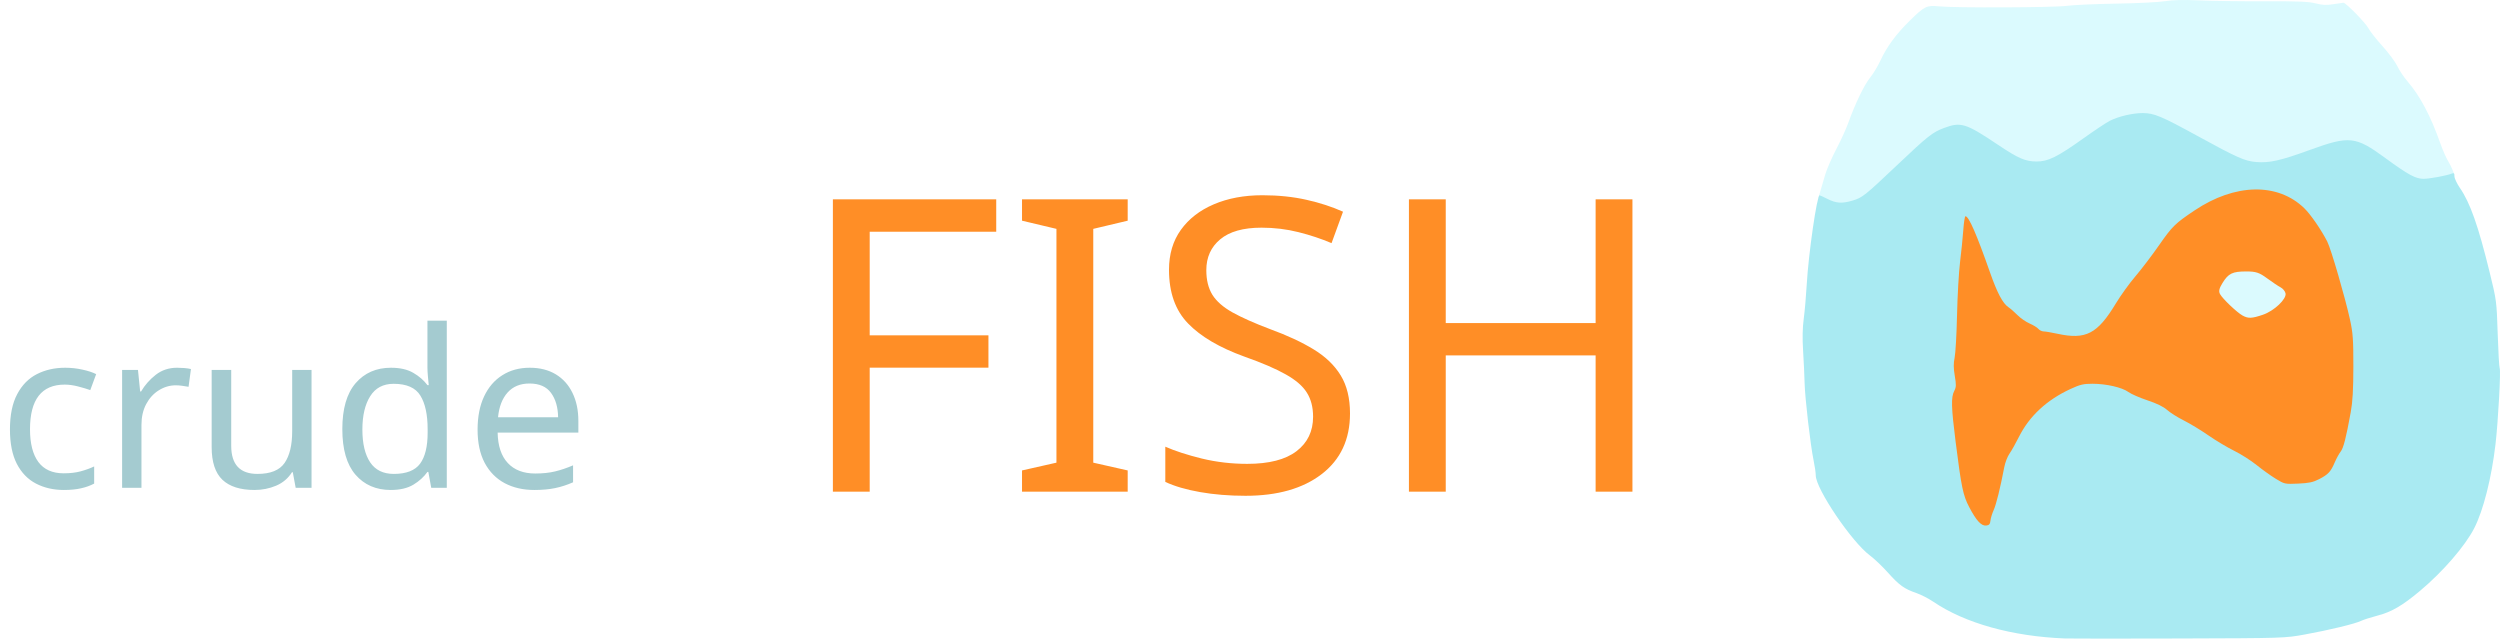
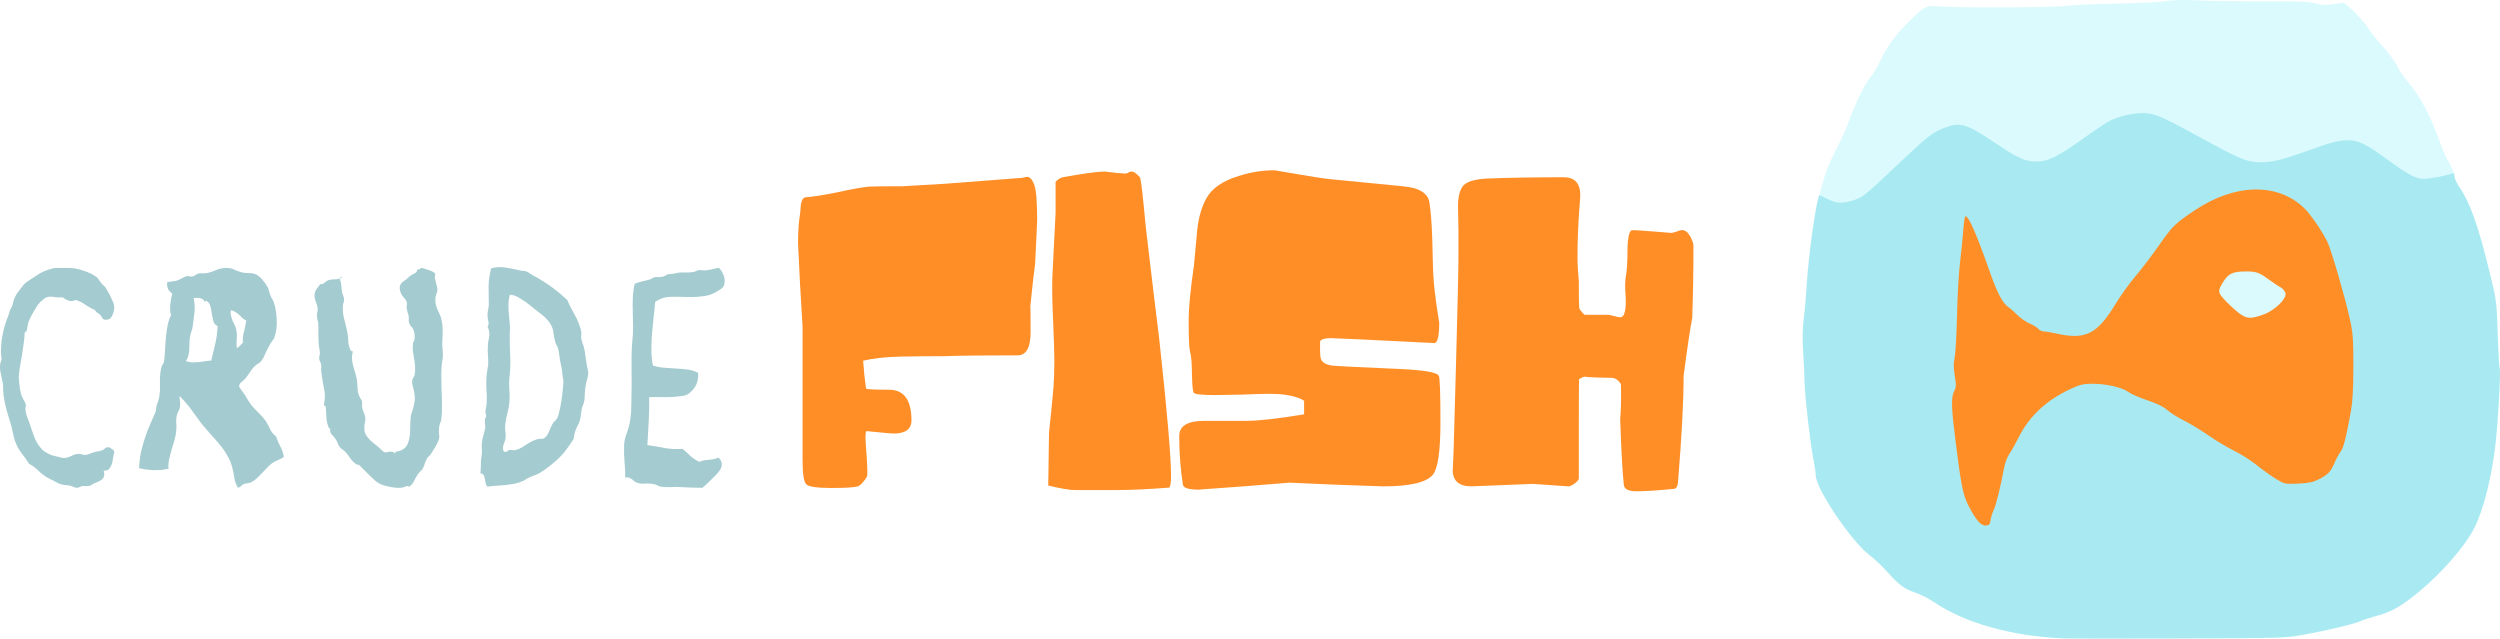
<svg xmlns="http://www.w3.org/2000/svg" width="391.476" height="100" id="svg2" version="1.1">
  <defs id="defs4" />
  <g id="layer1" transform="translate(-37.18427,-555.5168)">
-     <text xml:space="preserve" style="font-style:normal;font-variant:normal;font-weight:normal;font-stretch:normal;line-height:0%;font-family:'Conventional Wisdom';-inkscape-font-specification:'Conventional Wisdom';letter-spacing:0px;word-spacing:0px;fill:#ff8e26;fill-opacity:1;stroke:none;" x="161.385" y="632.509" id="text2985">
-       <tspan id="tspan2987" x="161.385" y="632.509" style="font-size:64.11px;line-height:1.25;fill:#ff8e26;fill-opacity:1;">FISH</tspan>
-     </text>
-     <text xml:space="preserve" style="font-style:normal;font-variant:normal;font-weight:normal;font-stretch:normal;line-height:0%;font-family:Remnant;-inkscape-font-specification:Remnant;letter-spacing:0px;word-spacing:0px;fill:#a4cbd0;fill-opacity:1;stroke:none;" x="36.851" y="631.897" id="text2989">
-       <tspan id="tspan2991" x="36.851" y="631.897" style="font-size:34.443px;line-height:1.25;fill:#a4cbd0;fill-opacity:1;">crude</tspan>
-     </text>
+     <g aria-label="FISH" id="text2985" style="font-style:normal;font-variant:normal;font-weight:normal;font-stretch:normal;line-height:0%;font-family:'Conventional Wisdom';-inkscape-font-specification:'Conventional Wisdom';letter-spacing:0px;word-spacing:0px;fill:#ff8e26;fill-opacity:1;stroke:none">
+       <path d="m 199.594,589.876 q 0,0.577 -0.321,6.924 -0.321,2.436 -0.769,6.86 0.064,-0.769 0.064,3.847 0,3.654 -2.052,3.654 -7.885,0 -11.476,0.128 -3.334,0 -6.667,0.064 -3.59,0.064 -6.026,0.641 0.128,2.116 0.449,4.359 0.128,0.192 3.59,0.192 3.526,0 3.526,4.808 0,2.052 -2.821,2.052 -0.449,0 -4.231,-0.385 -0.256,0.192 -0.064,2.628 0.256,3.077 0.192,4.295 0,0.256 -0.577,0.962 -0.513,0.641 -0.898,0.769 -0.833,0.256 -4.167,0.256 -3.334,0 -3.911,-0.577 -0.577,-0.577 -0.577,-3.847 v -20.836 q 0,-0.256 -0.385,-6.475 -0.321,-6.283 -0.321,-6.539 0,-2.885 0.321,-4.68 0.064,-0.705 0.128,-1.475 0.192,-1.026 0.705,-1.09 1.795,-0.128 4.936,-0.769 3.141,-0.705 4.936,-0.898 1.026,-0.064 5.385,-0.064 0.256,0 3.27,-0.192 3.077,-0.192 3.27,-0.192 0.256,0 5.834,-0.449 5.642,-0.449 5.834,-0.449 0.256,0 0.641,-0.064 0.449,-0.128 0.577,-0.128 0.641,0 1.09,1.09 0.513,1.09 0.513,5.578 z" style="font-size:64.109px;line-height:1.25;fill:#ff8e26;fill-opacity:1" id="path838" />
+       <path d="m 220.558,630.137 q 0,1.282 -0.256,1.731 -4.936,0.385 -8.014,0.385 h -6.86 q -1.154,0 -4.103,-0.705 0,0.256 0.128,-8.334 0.256,-2.18 0.705,-7.116 0.128,-2.052 0.128,-4.167 0,-1.667 -0.192,-6.155 -0.192,-3.847 -0.128,-6.731 0.256,-4.872 0.513,-10.193 v -4.872 q 0.577,-0.577 1.09,-0.705 5.001,-0.898 6.603,-0.898 0.192,0 1.603,0.192 1.41,0.128 1.603,0.128 0.192,0 0.449,-0.128 0.256,-0.192 0.513,-0.192 0.385,0 0.898,0.449 0.513,0.449 0.513,0.641 0.256,1.09 0.833,7.437 1.026,8.783 2.116,17.63 1.859,16.925 1.859,21.605 z" style="font-size:64.109px;line-height:1.25;fill:#ff8e26;fill-opacity:1" id="path840" />
+       <path d="m 262.742,621.739 q 0,6.539 -1.154,8.078 -1.475,1.859 -7.821,1.859 -0.192,0 -7.308,-0.256 -7.116,-0.321 -7.373,-0.321 -0.256,0 -7.18,0.577 -6.86,0.513 -7.052,0.513 -2.308,0 -2.436,-0.769 -0.577,-3.654 -0.577,-7.629 0,-2.372 3.911,-2.372 h 6.539 q 2.949,0 9.104,-1.026 v -2.116 q -0.898,-0.641 -3.077,-0.962 -0.833,-0.128 -2.5,-0.128 -1.282,0 -4.295,0.128 -2.949,0.064 -4.167,0.064 -3.077,0 -3.27,-0.385 -0.192,-0.385 -0.256,-2.885 0,-2.5 -0.321,-3.654 -0.192,-0.833 -0.192,-4.872 0,-2.821 0.833,-8.527 0.256,-2.757 0.513,-5.578 0.321,-2.885 1.41,-4.872 1.282,-2.372 5.065,-3.526 2.757,-0.898 5.642,-0.898 0.128,0 3.398,0.577 3.59,0.641 5.513,0.833 3.27,0.321 9.809,0.962 2.308,0.192 3.205,0.449 2.051,0.641 2.308,2.18 0.321,1.987 0.449,5.77 0.128,5.706 0.192,5.962 0.064,1.41 0.449,4.231 0.449,2.757 0.449,2.885 0,3.205 -0.769,3.205 -15.194,-0.769 -16.22,-0.769 -1.41,0 -1.667,0.513 0,0 0,1.346 0,1.218 0.192,1.539 0.385,0.705 1.667,0.898 1.282,0.128 10.193,0.513 6.155,0.256 6.539,1.09 0.256,0.385 0.256,7.373 z" style="font-size:64.109px;line-height:1.25;fill:#ff8e26;fill-opacity:1" id="path842" />
+       <path d="m 302.362,594.044 q 0,5.898 -0.192,11.283 -0.449,2.18 -1.346,9.039 0,5.962 -0.898,16.861 -0.128,0.769 -0.577,0.833 -3.782,0.385 -5.898,0.385 -1.859,0 -1.987,-0.962 -0.321,-2.949 -0.577,-10.386 0.192,-1.795 0.128,-5.321 -0.064,-0.321 -0.513,-0.705 -0.449,-0.385 -0.898,-0.385 -3.398,-0.064 -3.847,-0.128 -0.449,-0.064 -0.256,-0.064 -0.449,0 -1.026,0.385 -0.064,-0.577 -0.064,6.603 v 8.975 q 0,0.256 -0.641,0.769 -0.641,0.449 -0.962,0.449 -0.192,0 -2.821,-0.192 -2.564,-0.192 -2.757,-0.192 -0.256,0 -4.872,0.192 -4.552,0.192 -4.744,0.192 -2.949,0 -2.949,-2.564 0,-0.385 0.064,-1.282 0.064,-0.962 0.064,-1.475 0,0.321 0.385,-13.655 0.385,-14.04 0.385,-17.053 0,-3.975 0,-3.975 0,-0.321 -0.064,-3.526 -0.064,-2.18 0.641,-3.334 0.769,-1.218 4.103,-1.346 5.065,-0.192 11.796,-0.192 2.885,0 2.564,3.462 -0.321,4.039 -0.385,7.244 -0.064,2.244 0.064,3.911 0.128,1.859 0.128,1.475 0,3.847 0.064,4.359 0,0.256 0.833,1.09 h 3.654 q 0.256,0 0.962,0.192 0.705,0.192 0.962,0.192 0.577,0 0.769,-1.026 0.192,-1.026 0.064,-2.628 -0.128,-1.667 0.064,-2.821 0.256,-1.218 0.256,-4.424 0.064,-2.244 0.577,-2.693 0.128,-0.128 3.077,0.128 3.27,0.256 3.205,0.256 0.192,0 0.769,-0.192 0.641,-0.256 0.898,-0.256 0.769,0 1.346,1.09 0.449,0.833 0.449,1.41 z" style="font-size:64.109px;line-height:1.25;fill:#ff8e26;fill-opacity:1" id="path844" />
+     </g>
+     <g aria-label="crude" id="text2989" style="font-style:normal;font-variant:normal;font-weight:normal;font-stretch:normal;line-height:0%;font-family:Remnant;-inkscape-font-specification:Remnant;letter-spacing:0px;word-spacing:0px;fill:#a4cbd0;fill-opacity:1;stroke:none">
+       <path d="m 53.418,629.21 q 0.138,0.482 0.069,0.827 -0.069,0.31 -0.31,0.517 -0.207,0.207 -0.586,0.379 -0.344,0.138 -0.758,0.31 -0.172,0.069 -0.31,0.207 -0.138,0.103 -0.31,0.138 -0.276,0.069 -0.62,0.034 -0.31,-0.034 -0.586,0.034 -0.276,0.069 -0.448,0.172 -0.172,0.069 -0.31,0.069 -0.276,0 -0.586,-0.138 -0.276,-0.138 -0.586,-0.207 -0.344,-0.069 -0.689,-0.069 -0.31,-0.034 -0.586,-0.103 -0.379,-0.138 -0.861,-0.379 -0.448,-0.276 -0.861,-0.448 -0.999,-0.482 -1.791,-1.24 -0.758,-0.758 -1.55,-1.171 -0.482,-0.792 -1.171,-1.653 -0.689,-0.896 -1.068,-1.998 -0.172,-0.586 -0.31,-1.274 -0.138,-0.689 -0.344,-1.378 -0.31,-0.999 -0.62,-2.067 -0.31,-1.102 -0.482,-2.342 -0.069,-0.586 -0.069,-1.137 0,-0.551 -0.103,-1.068 -0.069,-0.344 -0.172,-0.758 -0.103,-0.413 -0.172,-0.861 -0.069,-0.448 -0.034,-0.896 0.034,-0.448 0.241,-0.861 -0.103,-0.723 -0.103,-1.55 0.034,-0.861 0.138,-1.688 0.138,-0.861 0.344,-1.653 0.207,-0.792 0.448,-1.447 0.103,-0.276 0.207,-0.517 0.103,-0.276 0.172,-0.551 0.069,-0.276 0.172,-0.482 0.138,-0.207 0.241,-0.448 0.172,-0.482 0.241,-0.861 0.103,-0.379 0.344,-0.827 0.138,-0.276 0.344,-0.551 0.241,-0.276 0.448,-0.586 0.276,-0.379 0.482,-0.62 0.241,-0.241 0.482,-0.413 0.241,-0.172 0.517,-0.344 0.31,-0.207 0.723,-0.482 0.689,-0.482 1.274,-0.758 0.62,-0.276 1.584,-0.551 0.379,-0.069 1.068,-0.034 0.723,0 1.24,0 1.068,-0.034 2.101,0.31 1.068,0.31 1.825,0.723 0.276,0.172 0.413,0.276 0.172,0.069 0.276,0.207 0.138,0.103 0.207,0.276 0.103,0.138 0.276,0.379 0.172,0.276 0.448,0.517 0.276,0.207 0.448,0.482 0.103,0.172 0.276,0.517 0.172,0.31 0.31,0.517 0.241,0.482 0.448,0.999 0.241,0.482 0.241,0.999 0,0.62 -0.31,1.24 -0.276,0.62 -0.861,0.654 -0.517,0.034 -0.654,-0.207 -0.103,-0.241 -0.344,-0.517 -0.207,-0.241 -0.482,-0.379 -0.276,-0.138 -0.344,-0.413 -0.827,-0.344 -1.515,-0.827 -0.654,-0.482 -1.55,-0.758 -0.551,0.31 -1.137,0.103 -0.551,-0.241 -0.896,-0.517 -0.723,0.069 -1.343,-0.034 -0.586,-0.138 -1.137,0.034 -0.207,0.069 -0.586,0.379 -0.379,0.31 -0.586,0.551 -0.172,0.172 -0.413,0.551 -0.241,0.379 -0.482,0.792 -0.241,0.413 -0.448,0.827 -0.207,0.413 -0.31,0.689 -0.172,0.517 -0.207,0.999 0,0.482 -0.413,0.723 -0.034,0.964 -0.172,1.825 -0.103,0.827 -0.241,1.653 -0.138,0.792 -0.276,1.55 -0.138,0.758 -0.207,1.55 -0.034,0.172 -0.034,0.379 0.034,0.207 0.034,0.379 0.034,0.689 0.138,1.412 0.103,0.689 0.276,1.171 0.138,0.344 0.344,0.689 0.241,0.344 0.31,0.723 0.034,0.172 -0.034,0.344 -0.034,0.138 -0.034,0.31 0.069,0.758 0.379,1.515 0.31,0.758 0.551,1.55 0.31,0.93 0.62,1.688 0.344,0.758 0.861,1.343 0.172,0.241 0.517,0.517 0.379,0.241 0.654,0.379 0.31,0.172 0.758,0.31 0.448,0.103 0.896,0.207 0.172,0.069 0.517,0.138 0.379,0.034 0.586,0 0.413,-0.069 0.896,-0.31 0.482,-0.276 1.102,-0.31 0.31,0 0.586,0.103 0.31,0.103 0.654,0.034 0.241,-0.034 0.551,-0.172 0.31,-0.138 0.689,-0.241 0.344,-0.103 0.689,-0.138 0.379,-0.069 0.586,-0.172 0.207,-0.069 0.344,-0.241 0.172,-0.207 0.413,-0.207 0.276,-0.034 0.62,0.207 0.379,0.207 0.448,0.482 0.034,0.138 -0.034,0.276 -0.034,0.103 -0.069,0.276 -0.069,0.31 -0.138,0.758 -0.034,0.413 -0.207,0.792 -0.138,0.379 -0.413,0.654 -0.276,0.276 -0.792,0.207 z" style="font-size:34.443px;line-height:1.25;fill:#a4cbd0;fill-opacity:1" id="path847" />
+       <path d="m 74.601,615.984 q 0.207,0.413 0.482,0.758 0.276,0.344 0.517,0.723 0.241,0.379 0.448,0.758 0.207,0.344 0.482,0.723 0.551,0.654 1.171,1.24 0.62,0.586 1.102,1.274 0.413,0.62 0.689,1.274 0.31,0.654 0.93,1.137 0.276,0.861 0.654,1.55 0.413,0.689 0.551,1.653 -0.379,0.276 -0.758,0.413 -0.344,0.138 -0.723,0.344 -0.551,0.31 -0.999,0.792 -0.448,0.448 -0.896,0.93 -0.448,0.482 -0.896,0.896 -0.448,0.413 -0.999,0.654 -0.241,0.069 -0.517,0.103 -0.241,0 -0.448,0.103 -0.276,0.103 -0.448,0.31 -0.138,0.172 -0.482,0.276 -0.482,-0.758 -0.586,-1.584 -0.103,-0.827 -0.344,-1.688 -0.241,-0.896 -0.689,-1.653 -0.413,-0.792 -0.964,-1.481 -0.551,-0.689 -1.137,-1.343 -0.586,-0.654 -1.137,-1.274 -0.586,-0.654 -1.102,-1.343 -0.517,-0.723 -1.033,-1.412 -0.482,-0.723 -1.033,-1.343 -0.517,-0.654 -1.137,-1.24 0,0.413 0.069,0.827 0.069,0.379 0,0.827 -0.034,0.379 -0.207,0.654 -0.172,0.241 -0.241,0.551 -0.172,0.586 -0.138,1.24 0.069,0.654 0,1.309 -0.069,0.758 -0.276,1.481 -0.207,0.723 -0.448,1.481 -0.207,0.723 -0.379,1.481 -0.172,0.723 -0.103,1.515 -0.517,0.138 -1.137,0.207 -0.586,0.034 -1.206,0.034 -0.62,-0.034 -1.206,-0.103 -0.586,-0.103 -1.068,-0.207 0.069,-1.515 0.344,-2.721 0.31,-1.24 0.723,-2.445 0.344,-0.964 0.758,-1.894 0.413,-0.93 0.792,-1.825 0.034,-0.758 0.276,-1.343 0.241,-0.586 0.31,-1.274 0.103,-0.62 0.069,-1.309 0,-0.689 0,-1.343 0.034,-0.689 0.138,-1.274 0.103,-0.62 0.482,-1.137 0.138,-0.93 0.172,-1.929 0.069,-1.033 0.138,-1.998 0.103,-0.999 0.276,-1.894 0.172,-0.896 0.551,-1.619 -0.138,-0.31 -0.172,-0.723 0,-0.448 0.034,-0.896 0.069,-0.482 0.138,-0.93 0.103,-0.448 0.172,-0.792 -0.413,-0.276 -0.654,-0.689 -0.207,-0.448 -0.138,-1.102 0.413,-0.069 0.723,-0.103 0.31,-0.034 0.689,-0.103 0.448,-0.138 0.861,-0.379 0.413,-0.276 0.792,-0.344 0.241,-0.069 0.448,0.034 0.207,0.069 0.448,0 0.276,-0.034 0.448,-0.207 0.207,-0.172 0.482,-0.241 0.276,-0.069 0.586,-0.034 0.344,0.034 0.689,-0.034 0.413,-0.069 0.792,-0.207 0.379,-0.172 0.792,-0.31 0.413,-0.172 0.861,-0.241 0.482,-0.103 1.068,-0.034 0.517,0.069 1.033,0.344 0.551,0.241 1.171,0.379 0.482,0.069 0.999,0.069 0.551,0 1.033,0.207 0.241,0.103 0.517,0.344 0.276,0.241 0.517,0.551 0.276,0.31 0.482,0.62 0.207,0.31 0.344,0.551 0.138,0.276 0.172,0.586 0.069,0.31 0.241,0.689 0.103,0.276 0.276,0.551 0.172,0.241 0.241,0.517 0.207,0.586 0.31,1.309 0.103,0.689 0.138,1.447 0.034,0.723 -0.069,1.447 -0.103,0.723 -0.31,1.274 -0.103,0.276 -0.344,0.551 -0.207,0.276 -0.379,0.586 -0.379,0.689 -0.689,1.378 -0.276,0.689 -0.586,1.102 -0.207,0.276 -0.517,0.448 -0.276,0.138 -0.551,0.413 -0.413,0.379 -0.723,0.896 -0.31,0.482 -0.689,0.964 -0.276,0.344 -0.62,0.586 -0.31,0.241 -0.448,0.689 z m -3.341,-9.403 q -0.482,-0.207 -0.654,-0.723 -0.138,-0.551 -0.241,-1.137 -0.069,-0.62 -0.207,-1.171 -0.138,-0.586 -0.551,-0.861 -0.103,-0.172 -0.241,0 -0.103,0.138 -0.172,0 -0.172,-0.379 -0.689,-0.482 -0.517,-0.103 -0.999,0 0.241,1.171 0.138,2.17 -0.103,0.999 -0.276,2.204 -0.069,0.482 -0.241,0.93 -0.138,0.413 -0.207,0.861 -0.069,0.482 -0.069,0.964 0,0.482 -0.034,0.964 -0.034,0.448 -0.138,0.896 -0.103,0.448 -0.379,0.861 0.482,0.172 0.964,0.207 0.482,0 0.964,-0.034 0.517,-0.069 0.999,-0.138 0.517,-0.103 1.033,-0.103 0.31,-1.309 0.62,-2.583 0.31,-1.274 0.379,-2.824 z m 2.928,0.586 q 0.138,0.689 0.069,1.343 -0.069,0.654 0,1.515 0.207,-0.069 0.482,-0.344 0.276,-0.276 0.482,-0.517 -0.069,-0.861 0.172,-1.722 0.241,-0.861 0.344,-1.757 -0.344,-0.138 -0.62,-0.379 -0.241,-0.276 -0.517,-0.517 -0.241,-0.241 -0.551,-0.413 -0.276,-0.207 -0.723,-0.276 -0.069,0.482 0.034,0.896 0.103,0.379 0.241,0.758 0.172,0.344 0.344,0.689 0.172,0.344 0.241,0.723 z" style="font-size:34.443px;line-height:1.25;fill:#a4cbd0;fill-opacity:1" id="path849" />
+       <path d="m 105.358,598.384 q -0.103,0.379 -0.069,0.689 0.034,0.31 0.138,0.62 0.103,0.31 0.172,0.654 0.103,0.31 0.069,0.689 -0.069,0.344 -0.207,0.689 -0.103,0.31 -0.103,0.689 0,0.792 0.276,1.447 0.31,0.654 0.551,1.24 0.276,0.896 0.31,1.791 0.034,0.896 -0.035,1.791 -0.069,0.792 0.035,1.619 0.103,0.827 -0.035,1.619 -0.172,1.033 -0.172,2.204 0,1.137 0.034,2.342 0.069,1.206 0.069,2.411 0.034,1.171 -0.103,2.308 -0.069,0.344 -0.207,0.654 -0.103,0.31 -0.138,0.62 -0.069,0.586 0,1.102 0.103,0.482 -0.103,0.964 -0.207,0.482 -0.551,1.068 -0.344,0.586 -0.62,0.999 -0.138,0.207 -0.344,0.379 -0.172,0.138 -0.276,0.344 -0.241,0.379 -0.344,0.792 -0.103,0.379 -0.31,0.758 -0.138,0.241 -0.344,0.413 -0.172,0.172 -0.344,0.379 -0.379,0.517 -0.654,1.102 -0.241,0.586 -0.792,0.964 -0.379,-0.172 -0.551,-0.034 -0.138,0.103 -0.482,0.172 -0.413,0.069 -0.93,0.034 -0.517,-0.034 -1.033,-0.138 -0.517,-0.103 -0.999,-0.241 -0.448,-0.138 -0.723,-0.31 -0.344,-0.172 -0.827,-0.62 -0.448,-0.448 -0.792,-0.758 l -1.481,-1.481 q -0.103,-0.069 -0.276,-0.069 -0.172,-0.034 -0.241,-0.103 -0.517,-0.379 -0.896,-0.896 -0.344,-0.551 -0.792,-1.033 -0.207,-0.207 -0.482,-0.379 -0.241,-0.172 -0.413,-0.413 -0.172,-0.241 -0.276,-0.517 -0.103,-0.31 -0.276,-0.586 -0.241,-0.379 -0.62,-0.758 -0.379,-0.379 -0.276,-0.964 -0.069,-0.069 -0.138,-0.034 -0.069,0.034 -0.103,-0.138 -0.276,-0.62 -0.344,-1.447 -0.034,-0.827 -0.103,-1.653 0.034,-0.241 -0.138,-0.276 -0.138,-0.034 -0.172,-0.207 0.31,-1.274 0.034,-2.445 -0.241,-1.171 -0.413,-2.514 -0.069,-0.344 -0.034,-0.689 0.034,-0.379 -0.034,-0.723 -0.034,-0.207 -0.172,-0.413 -0.103,-0.241 -0.103,-0.482 -0.034,-0.172 0.034,-0.379 0.069,-0.207 0.069,-0.413 0,-0.276 -0.069,-0.586 -0.069,-0.344 -0.103,-0.689 -0.069,-0.861 -0.069,-1.791 0.034,-0.93 -0.034,-1.757 -0.034,-0.241 -0.103,-0.448 -0.069,-0.207 -0.069,-0.448 -0.069,-0.344 0.034,-0.654 0.103,-0.344 0.069,-0.654 -0.069,-0.482 -0.31,-1.068 -0.241,-0.586 -0.172,-1.171 0.069,-0.482 0.344,-0.827 0.276,-0.344 0.551,-0.723 0.379,0.069 0.689,-0.241 0.31,-0.31 0.723,-0.413 0.276,-0.069 0.551,-0.069 0.31,0 0.551,-0.034 0.276,-0.034 0.482,-0.103 0.207,-0.103 0.344,-0.379 0.103,0.138 -0.069,0.276 -0.172,0.103 -0.241,0.207 0.207,0.413 0.241,0.896 0.034,0.482 0.103,0.999 0.069,0.379 0.207,0.689 0.138,0.31 0.138,0.689 0,0.172 -0.069,0.344 -0.069,0.172 -0.103,0.344 -0.103,1.206 0.172,2.204 0.276,0.999 0.482,1.998 0.172,0.792 0.172,1.55 0.034,0.758 0.344,1.343 0.034,0.172 0.172,0.207 0.138,0 0.207,0.069 -0.172,0.586 -0.138,1.137 0.034,0.517 0.172,1.033 0.138,0.517 0.276,0.999 0.172,0.482 0.276,0.999 0.138,0.758 0.138,1.447 0,0.689 0.276,1.378 0.069,0.172 0.207,0.379 0.138,0.172 0.207,0.379 0.069,0.207 0.034,0.482 -0.034,0.241 0,0.482 0.069,0.379 0.241,0.792 0.172,0.379 0.241,0.758 0.069,0.482 -0.069,0.93 -0.103,0.448 -0.069,0.93 0.034,0.517 0.241,0.896 0.241,0.379 0.551,0.723 0.344,0.344 0.689,0.62 0.379,0.276 0.723,0.586 0.207,0.172 0.482,0.448 0.276,0.276 0.448,0.344 0.207,0.069 0.448,0 0.241,-0.069 0.448,-0.069 0.241,-0.034 0.413,0.034 0.207,0.034 0.276,0.276 0.138,-0.344 0.413,-0.344 0.276,-0.034 0.517,-0.138 0.241,-0.069 0.517,-0.276 0.276,-0.207 0.413,-0.413 0.31,-0.448 0.413,-0.999 0.138,-0.551 0.172,-1.137 0.034,-0.62 0.034,-1.24 0,-0.62 0.069,-1.24 0.069,-0.413 0.207,-0.792 0.138,-0.379 0.241,-0.792 0.103,-0.413 0.172,-0.896 0.069,-0.482 -0.034,-1.068 -0.069,-0.551 -0.241,-1.137 -0.172,-0.586 -0.103,-1.068 0.034,-0.172 0.138,-0.344 0.138,-0.172 0.207,-0.344 0.138,-0.654 0.103,-1.274 -0.034,-0.654 -0.138,-1.274 -0.103,-0.62 -0.207,-1.206 -0.069,-0.62 0,-1.24 0.034,-0.207 0.103,-0.344 0.103,-0.138 0.138,-0.31 0.103,-0.792 -0.138,-1.447 -0.103,-0.344 -0.379,-0.586 -0.241,-0.276 -0.344,-0.654 -0.069,-0.241 -0.034,-0.517 0.034,-0.31 -0.035,-0.586 -0.069,-0.276 -0.172,-0.517 -0.069,-0.276 -0.103,-0.517 -0.069,-0.276 0,-0.482 0.069,-0.241 0,-0.517 -0.103,-0.413 -0.448,-0.723 -0.31,-0.31 -0.482,-0.723 -0.276,-0.723 -0.138,-1.171 0.172,-0.448 0.758,-0.827 0.276,-0.172 0.482,-0.379 0.241,-0.241 0.448,-0.379 0.31,-0.207 0.62,-0.344 0.344,-0.138 0.413,-0.586 0.276,0 0.379,-0.103 0.138,-0.103 0.31,-0.172 0.586,0.172 1.171,0.379 0.586,0.172 0.964,0.551 z" style="font-size:34.443px;line-height:1.25;fill:#a4cbd0;fill-opacity:1" id="path851" />
+       <path d="m 113.521,631.725 q -0.207,-0.172 -0.276,-0.517 -0.069,-0.344 -0.138,-0.689 -0.035,-0.344 -0.172,-0.586 -0.138,-0.276 -0.517,-0.276 0.069,-0.792 0.069,-1.481 0,-0.723 0.138,-1.481 0.069,-0.482 0,-0.964 -0.034,-0.482 0.034,-0.999 0.069,-0.517 0.207,-0.999 0.172,-0.517 0.276,-1.102 0.069,-0.344 0,-0.654 -0.069,-0.31 -0.034,-0.654 0,-0.172 0.069,-0.31 0.103,-0.138 0.138,-0.31 0,-0.172 -0.069,-0.379 -0.069,-0.207 -0.034,-0.379 0,-0.276 0.069,-0.551 0.069,-0.31 0.103,-0.586 0.069,-1.24 -0.034,-2.514 -0.069,-1.274 0.103,-2.549 0.034,-0.276 0.069,-0.517 0.069,-0.241 0.103,-0.517 0.034,-0.792 -0.034,-1.55 -0.069,-0.792 0,-1.55 0,-0.344 0.069,-0.723 0.103,-0.413 0.138,-0.792 0.034,-0.379 -0.035,-0.723 -0.034,-0.379 -0.241,-0.689 0.276,-0.379 0.138,-0.827 -0.103,-0.482 -0.138,-0.861 0,-0.448 0.069,-0.861 0.103,-0.413 0.138,-0.827 0,-1.447 -0.034,-2.893 0,-1.447 0.413,-2.893 1.068,-0.276 2.032,-0.138 0.964,0.138 2.17,0.413 0.379,0.103 0.758,0.138 0.379,0 0.654,0.138 0.241,0.103 0.448,0.276 0.207,0.138 0.448,0.276 1.55,0.827 2.928,1.825 1.378,0.999 2.48,2.067 0.241,0.586 0.551,1.171 0.31,0.551 0.62,1.171 0.344,0.586 0.586,1.24 0.276,0.62 0.413,1.343 0.069,0.276 0,0.586 -0.034,0.31 0.034,0.62 0.069,0.31 0.172,0.62 0.138,0.276 0.207,0.62 0.172,0.654 0.241,1.343 0.103,0.654 0.207,1.343 0.069,0.344 0.138,0.723 0.103,0.379 0.103,0.654 -0.034,0.586 -0.241,1.206 -0.172,0.62 -0.241,1.274 -0.034,0.482 -0.069,0.964 0,0.482 -0.069,0.896 -0.069,0.344 -0.207,0.689 -0.138,0.31 -0.207,0.654 -0.069,0.482 -0.138,0.93 -0.034,0.448 -0.172,0.896 -0.172,0.482 -0.413,0.896 -0.207,0.413 -0.344,0.896 -0.069,0.241 -0.103,0.482 0,0.241 -0.069,0.448 -0.069,0.207 -0.31,0.517 -0.207,0.276 -0.379,0.551 -0.827,1.274 -1.894,2.239 -1.068,0.964 -2.273,1.791 -0.517,0.379 -1.068,0.586 -0.517,0.172 -1.102,0.448 -0.379,0.172 -0.654,0.379 -0.276,0.172 -0.62,0.276 -0.586,0.241 -1.24,0.344 -0.62,0.103 -1.309,0.172 -0.654,0.034 -1.343,0.103 -0.654,0.034 -1.309,0.138 z m 10.195,-9.851 q 0.172,-0.276 0.413,-0.482 0.241,-0.241 0.344,-0.448 0.138,-0.31 0.241,-0.792 0.103,-0.482 0.207,-0.861 0.172,-0.896 0.31,-1.998 0.138,-1.102 0.172,-1.963 0,-0.276 -0.069,-0.62 -0.069,-0.344 -0.103,-0.723 -0.034,-0.654 -0.207,-1.343 -0.172,-0.689 -0.241,-1.378 -0.069,-0.689 -0.241,-1.274 -0.069,-0.241 -0.207,-0.448 -0.138,-0.207 -0.207,-0.482 -0.172,-0.689 -0.276,-1.412 -0.069,-0.723 -0.413,-1.309 -0.276,-0.482 -0.654,-0.861 -0.379,-0.413 -0.827,-0.758 -0.413,-0.344 -0.896,-0.689 -0.448,-0.344 -0.896,-0.723 -0.758,-0.62 -1.653,-1.137 -0.896,-0.551 -1.515,-0.482 -0.276,1.171 -0.172,2.514 0.103,1.343 0.207,2.377 0.034,0.344 0,0.689 -0.034,0.31 -0.034,0.689 0,1.619 0.069,3.134 0.103,1.515 -0.069,3.134 -0.138,0.999 -0.069,2.067 0.103,1.033 0.034,2.101 -0.069,0.896 -0.31,1.757 -0.241,0.861 -0.344,1.757 -0.069,0.517 0,1.102 0.103,0.551 0.034,1.137 -0.034,0.276 -0.138,0.551 -0.103,0.276 -0.207,0.551 -0.069,0.241 -0.069,0.517 0,0.241 0.172,0.448 0.276,0.138 0.448,0 0.207,-0.172 0.448,-0.241 0.276,-0.034 0.482,0.034 0.241,0.034 0.482,-0.034 0.551,-0.138 1.033,-0.448 0.482,-0.31 0.964,-0.62 0.517,-0.31 1.068,-0.517 0.551,-0.207 1.24,-0.172 0.586,-0.344 0.827,-0.999 0.276,-0.689 0.62,-1.343 z" style="font-size:34.443px;line-height:1.25;fill:#a4cbd0;fill-opacity:1" id="path853" />
+       <path d="m 149.721,597.454 q 0.448,0.344 0.758,1.137 0.344,0.758 0.069,1.653 -0.103,0.31 -0.723,0.689 -0.586,0.379 -1.068,0.586 -0.62,0.276 -1.447,0.379 -0.792,0.103 -1.688,0.138 -0.861,0 -1.791,-0.034 -0.93,-0.034 -1.757,0 -0.723,0.034 -1.343,0.276 -0.586,0.241 -0.964,0.517 -0.069,1.171 -0.241,2.445 -0.138,1.24 -0.241,2.514 -0.103,1.24 -0.103,2.514 0,1.274 0.241,2.48 0.758,0.276 1.722,0.344 0.964,0.069 1.929,0.138 0.999,0.034 1.894,0.172 0.896,0.138 1.55,0.517 0.034,1.068 -0.276,1.757 -0.31,0.689 -0.896,1.206 -0.207,0.207 -0.379,0.31 -0.138,0.103 -0.344,0.172 -0.172,0.069 -0.413,0.138 -0.207,0.034 -0.586,0.069 -0.93,0.138 -2.239,0.138 -1.309,-0.034 -2.549,0 0.034,1.998 -0.069,3.823 -0.103,1.825 -0.207,3.685 1.343,0.172 2.652,0.448 1.343,0.241 2.859,0.138 0.62,0.517 1.206,1.102 0.62,0.551 1.412,0.93 0.62,-0.276 1.447,-0.31 0.861,-0.069 1.55,-0.344 0.517,0.482 0.517,0.964 0.034,0.448 -0.207,0.861 -0.241,0.413 -0.654,0.827 -0.379,0.379 -0.689,0.689 -0.379,0.379 -0.758,0.758 -0.379,0.344 -0.723,0.62 -1.619,0 -3.203,-0.103 -0.861,-0.069 -1.688,0 -0.827,0.034 -1.584,-0.069 -0.276,-0.034 -0.517,-0.172 -0.241,-0.138 -0.517,-0.207 -0.723,-0.172 -1.447,-0.103 -0.689,0.069 -1.274,-0.138 -0.276,-0.103 -0.482,-0.276 -0.172,-0.172 -0.379,-0.31 -0.207,-0.138 -0.448,-0.207 -0.207,-0.103 -0.551,-0.034 0.034,-1.137 -0.103,-2.445 -0.103,-1.309 -0.069,-2.514 0.034,-0.999 0.413,-1.963 0.379,-0.999 0.551,-2.101 0.172,-1.102 0.172,-2.342 0.034,-1.274 0.034,-2.48 0.034,-1.206 0,-2.411 0,-1.24 0,-2.514 0,-1.206 0.103,-2.411 0.138,-1.206 0.138,-2.377 0,-0.723 -0.034,-1.584 -0.034,-0.896 -0.034,-1.825 0,-0.93 0.069,-1.791 0.069,-0.861 0.241,-1.55 0.551,-0.276 1.137,-0.379 0.62,-0.138 1.24,-0.31 0.172,-0.069 0.344,-0.172 0.172,-0.103 0.344,-0.172 0.31,-0.069 0.654,-0.034 0.344,0 0.689,-0.069 0.172,-0.034 0.344,-0.138 0.207,-0.138 0.379,-0.207 0.276,-0.069 0.586,-0.069 0.344,-0.034 0.654,-0.103 0.654,-0.172 1.309,-0.138 0.689,0.034 1.515,-0.069 0.207,-0.034 0.379,-0.138 0.207,-0.103 0.379,-0.138 0.344,-0.069 0.654,0 0.344,0.034 0.689,0 0.482,-0.069 0.93,-0.172 0.482,-0.138 0.93,-0.207 z" style="font-size:34.443px;line-height:1.25;fill:#a4cbd0;fill-opacity:1" id="path855" />
+     </g>
    <rect y="582.966" x="334.861" height="59.784" width="75.353" id="rect821" style="opacity:1;fill:#ff8e26;fill-opacity:1;stroke:none;stroke-width:1.426;stroke-linecap:round;stroke-linejoin:miter;stroke-miterlimit:4;stroke-dasharray:none;stroke-dashoffset:13.03;stroke-opacity:1" />
    <path style="fill:#dbfafe;fill-opacity:1;stroke:none;stroke-width:0.48" d="m 326.118,589.186 c -0.193,-0.069 -0.843,-0.344 -1.445,-0.61 -0.953,-0.423 -2.729,-1.732 -2.716,-2.192 0.106,-0.273 0.782,-2.719 1.065,-3.62 0.282,-0.902 1.069,-2.694 1.749,-3.982 0.68,-1.288 1.518,-3.133 1.864,-4.099 1.052,-2.941 2.491,-5.916 3.4,-7.027 0.474,-0.58 1.2,-1.781 1.612,-2.669 1.015,-2.185 2.446,-4.131 4.581,-6.226 2.332,-2.288 2.642,-2.44 4.589,-2.248 2.587,0.255 18.017,0.191 20.038,-0.083 1.027,-0.139 4.502,-0.295 7.723,-0.345 3.221,-0.051 6.646,-0.222 7.612,-0.381 1.209,-0.199 2.888,-0.238 5.387,-0.126 1.997,0.09 6.603,0.152 10.237,0.138 5.211,-0.02 6.896,0.05 7.978,0.33 1.061,0.275 1.686,0.304 2.763,0.128 0.765,-0.125 1.48,-0.228 1.59,-0.229 0.381,-0.002 3.482,3.167 3.903,3.989 0.233,0.456 1.226,1.715 2.206,2.8 0.98,1.084 2.031,2.503 2.335,3.153 0.304,0.65 1.031,1.734 1.616,2.409 1.919,2.214 3.612,5.409 5.085,9.599 0.398,1.131 0.981,2.449 1.297,2.93 0.316,0.48 0.915,1.894 0.915,1.949 0,0.252 -1.996,1.596 -3.369,1.71 -1.878,0.156 -3.28,1.321 -7.016,-1.543 -5.02,-3.849 -5.962,-3.965 -12.201,-1.507 -5.25,2.069 -7.662,2.454 -10.105,1.614 -1.622,-0.558 -2.66,-1.088 -7.798,-3.981 -5.488,-3.09 -6.91,-3.65 -8.853,-3.488 -0.811,0.068 -2.332,0.409 -3.381,0.758 -1.597,0.532 -2.435,1.032 -5.153,3.075 -6.667,5.012 -7.979,5.121 -13.649,1.141 -3.199,-2.246 -4.879,-3.157 -5.819,-3.157 -1.322,0 -3.396,0.726 -4.8,1.68 -0.79,0.537 -3.31,2.846 -5.6,5.132 -3.036,3.031 -3.04,3.833 -3.942,4.274 -1.231,0.601 -3.027,0.944 -3.696,0.705 z" id="path3789" />
    <path style="fill:#dbfafe;fill-opacity:1;stroke:none;stroke-width:0.48" d="m 388.344,604.925 c -0.884,-0.486 -3.118,-2.614 -3.523,-3.355 -0.24,-0.439 -0.14,-0.891 0.387,-1.743 0.926,-1.499 1.557,-1.804 3.727,-1.804 1.502,0 2.031,0.175 3.251,1.073 0.802,0.59 1.754,1.227 2.117,1.416 0.363,0.189 0.712,0.616 0.776,0.949 0.171,0.889 -1.794,2.745 -3.534,3.338 -1.755,0.598 -2.303,0.62 -3.201,0.126 z" id="path3783" />
    <path style="fill:#a9eaf2;fill-opacity:1;stroke:none;stroke-width:0.48" d="m 360.512,655.493 c -8.24,-0.324 -15.624,-2.383 -20.565,-5.735 -0.747,-0.507 -1.944,-1.123 -2.659,-1.369 -1.908,-0.657 -2.697,-1.221 -4.465,-3.198 -0.874,-0.978 -2.144,-2.188 -2.822,-2.689 -2.841,-2.101 -8.488,-10.448 -8.488,-12.545 0,-0.402 -0.15,-1.449 -0.333,-2.327 -0.499,-2.391 -1.353,-9.738 -1.412,-12.136 -0.028,-1.159 -0.135,-3.426 -0.236,-5.036 -0.125,-1.986 -0.093,-3.606 0.101,-5.036 0.157,-1.159 0.369,-3.584 0.471,-5.387 0.269,-4.756 1.595,-13.936 2.012,-13.936 0.064,0 0.636,0.264 1.271,0.586 1.325,0.671 2.244,0.728 3.884,0.242 1.541,-0.458 1.921,-0.759 6.924,-5.5 4.888,-4.631 5.598,-5.194 7.403,-5.869 2.647,-0.99 3.405,-0.754 8.467,2.641 3.162,2.121 4.24,2.589 5.997,2.608 1.812,0.019 3.255,-0.694 7.436,-3.674 1.707,-1.217 3.532,-2.43 4.055,-2.695 1.383,-0.701 3.599,-1.221 5.173,-1.215 1.768,0.007 2.887,0.475 8.55,3.575 6.276,3.436 7.429,3.947 9.224,4.091 2.064,0.166 3.762,-0.216 8.292,-1.861 6.313,-2.293 7.231,-2.196 11.956,1.268 3.531,2.588 4.712,3.228 5.954,3.222 0.94,-0.004 3.602,-0.499 4.415,-0.821 0.324,-0.128 0.41,-0.04 0.41,0.422 0,0.321 0.384,1.142 0.853,1.824 1.611,2.342 2.871,5.915 4.661,13.218 1.076,4.387 1.093,4.523 1.259,9.614 0.092,2.84 0.231,5.267 0.309,5.392 0.203,0.328 -0.237,8.344 -0.655,11.926 -0.611,5.245 -1.904,10.351 -3.321,13.119 -1.436,2.806 -4.895,6.807 -8.493,9.825 -2.748,2.305 -4.439,3.293 -6.611,3.863 -1.066,0.279 -2.254,0.66 -2.641,0.846 -0.954,0.46 -4.946,1.425 -8.781,2.124 -3.148,0.574 -3.252,0.577 -19.677,0.628 -9.082,0.028 -17.145,0.026 -17.918,-0.004 v 0 z m -11.64,-18.452 c 0.039,-0.386 0.263,-1.124 0.498,-1.64 0.396,-0.867 1.047,-3.5 1.662,-6.72 0.14,-0.733 0.504,-1.681 0.808,-2.108 0.305,-0.427 0.976,-1.619 1.492,-2.649 1.626,-3.248 4.351,-5.778 8.079,-7.501 1.49,-0.688 2.021,-0.814 3.43,-0.814 2.152,0 4.658,0.575 5.631,1.293 0.422,0.311 1.767,0.899 2.99,1.306 1.472,0.49 2.508,0.997 3.068,1.5 0.465,0.418 1.636,1.156 2.602,1.64 0.966,0.484 2.705,1.539 3.865,2.345 1.159,0.805 2.974,1.89 4.032,2.411 1.058,0.521 2.645,1.53 3.527,2.242 0.882,0.712 2.229,1.677 2.995,2.143 1.373,0.837 1.42,0.847 3.5,0.756 1.686,-0.074 2.342,-0.213 3.279,-0.696 1.432,-0.738 1.819,-1.151 2.445,-2.61 0.268,-0.625 0.687,-1.39 0.931,-1.7 0.447,-0.569 0.841,-2.107 1.582,-6.18 0.299,-1.642 0.406,-3.514 0.409,-7.144 0.004,-4.238 -0.068,-5.253 -0.522,-7.332 -0.756,-3.466 -2.97,-11.075 -3.559,-12.23 -0.947,-1.856 -2.597,-4.252 -3.601,-5.227 -4.155,-4.038 -10.837,-3.908 -17.171,0.334 -3.058,2.048 -3.496,2.477 -5.581,5.47 -1.107,1.589 -2.77,3.774 -3.697,4.858 -0.927,1.083 -2.302,2.99 -3.056,4.238 -2.891,4.787 -4.701,5.724 -9.17,4.75 -0.902,-0.197 -1.864,-0.359 -2.138,-0.361 -0.274,-0.002 -0.643,-0.179 -0.82,-0.393 -0.177,-0.214 -0.796,-0.595 -1.375,-0.846 -0.58,-0.251 -1.432,-0.84 -1.895,-1.309 -0.463,-0.469 -1.109,-1.032 -1.435,-1.252 -0.881,-0.592 -1.753,-2.24 -2.871,-5.424 -2.115,-6.027 -3.333,-8.816 -3.849,-8.816 -0.103,0 -0.255,0.975 -0.34,2.167 -0.084,1.192 -0.311,3.431 -0.504,4.977 -0.193,1.546 -0.407,5.288 -0.475,8.315 -0.068,3.027 -0.238,6.04 -0.378,6.694 -0.188,0.879 -0.181,1.623 0.025,2.847 0.24,1.424 0.228,1.757 -0.089,2.37 -0.508,0.982 -0.465,2.537 0.217,7.932 0.908,7.18 1.164,8.407 2.133,10.254 1.117,2.129 1.894,2.969 2.663,2.88 0.465,-0.054 0.605,-0.218 0.661,-0.772 z" id="path3827" />
  </g>
</svg>
